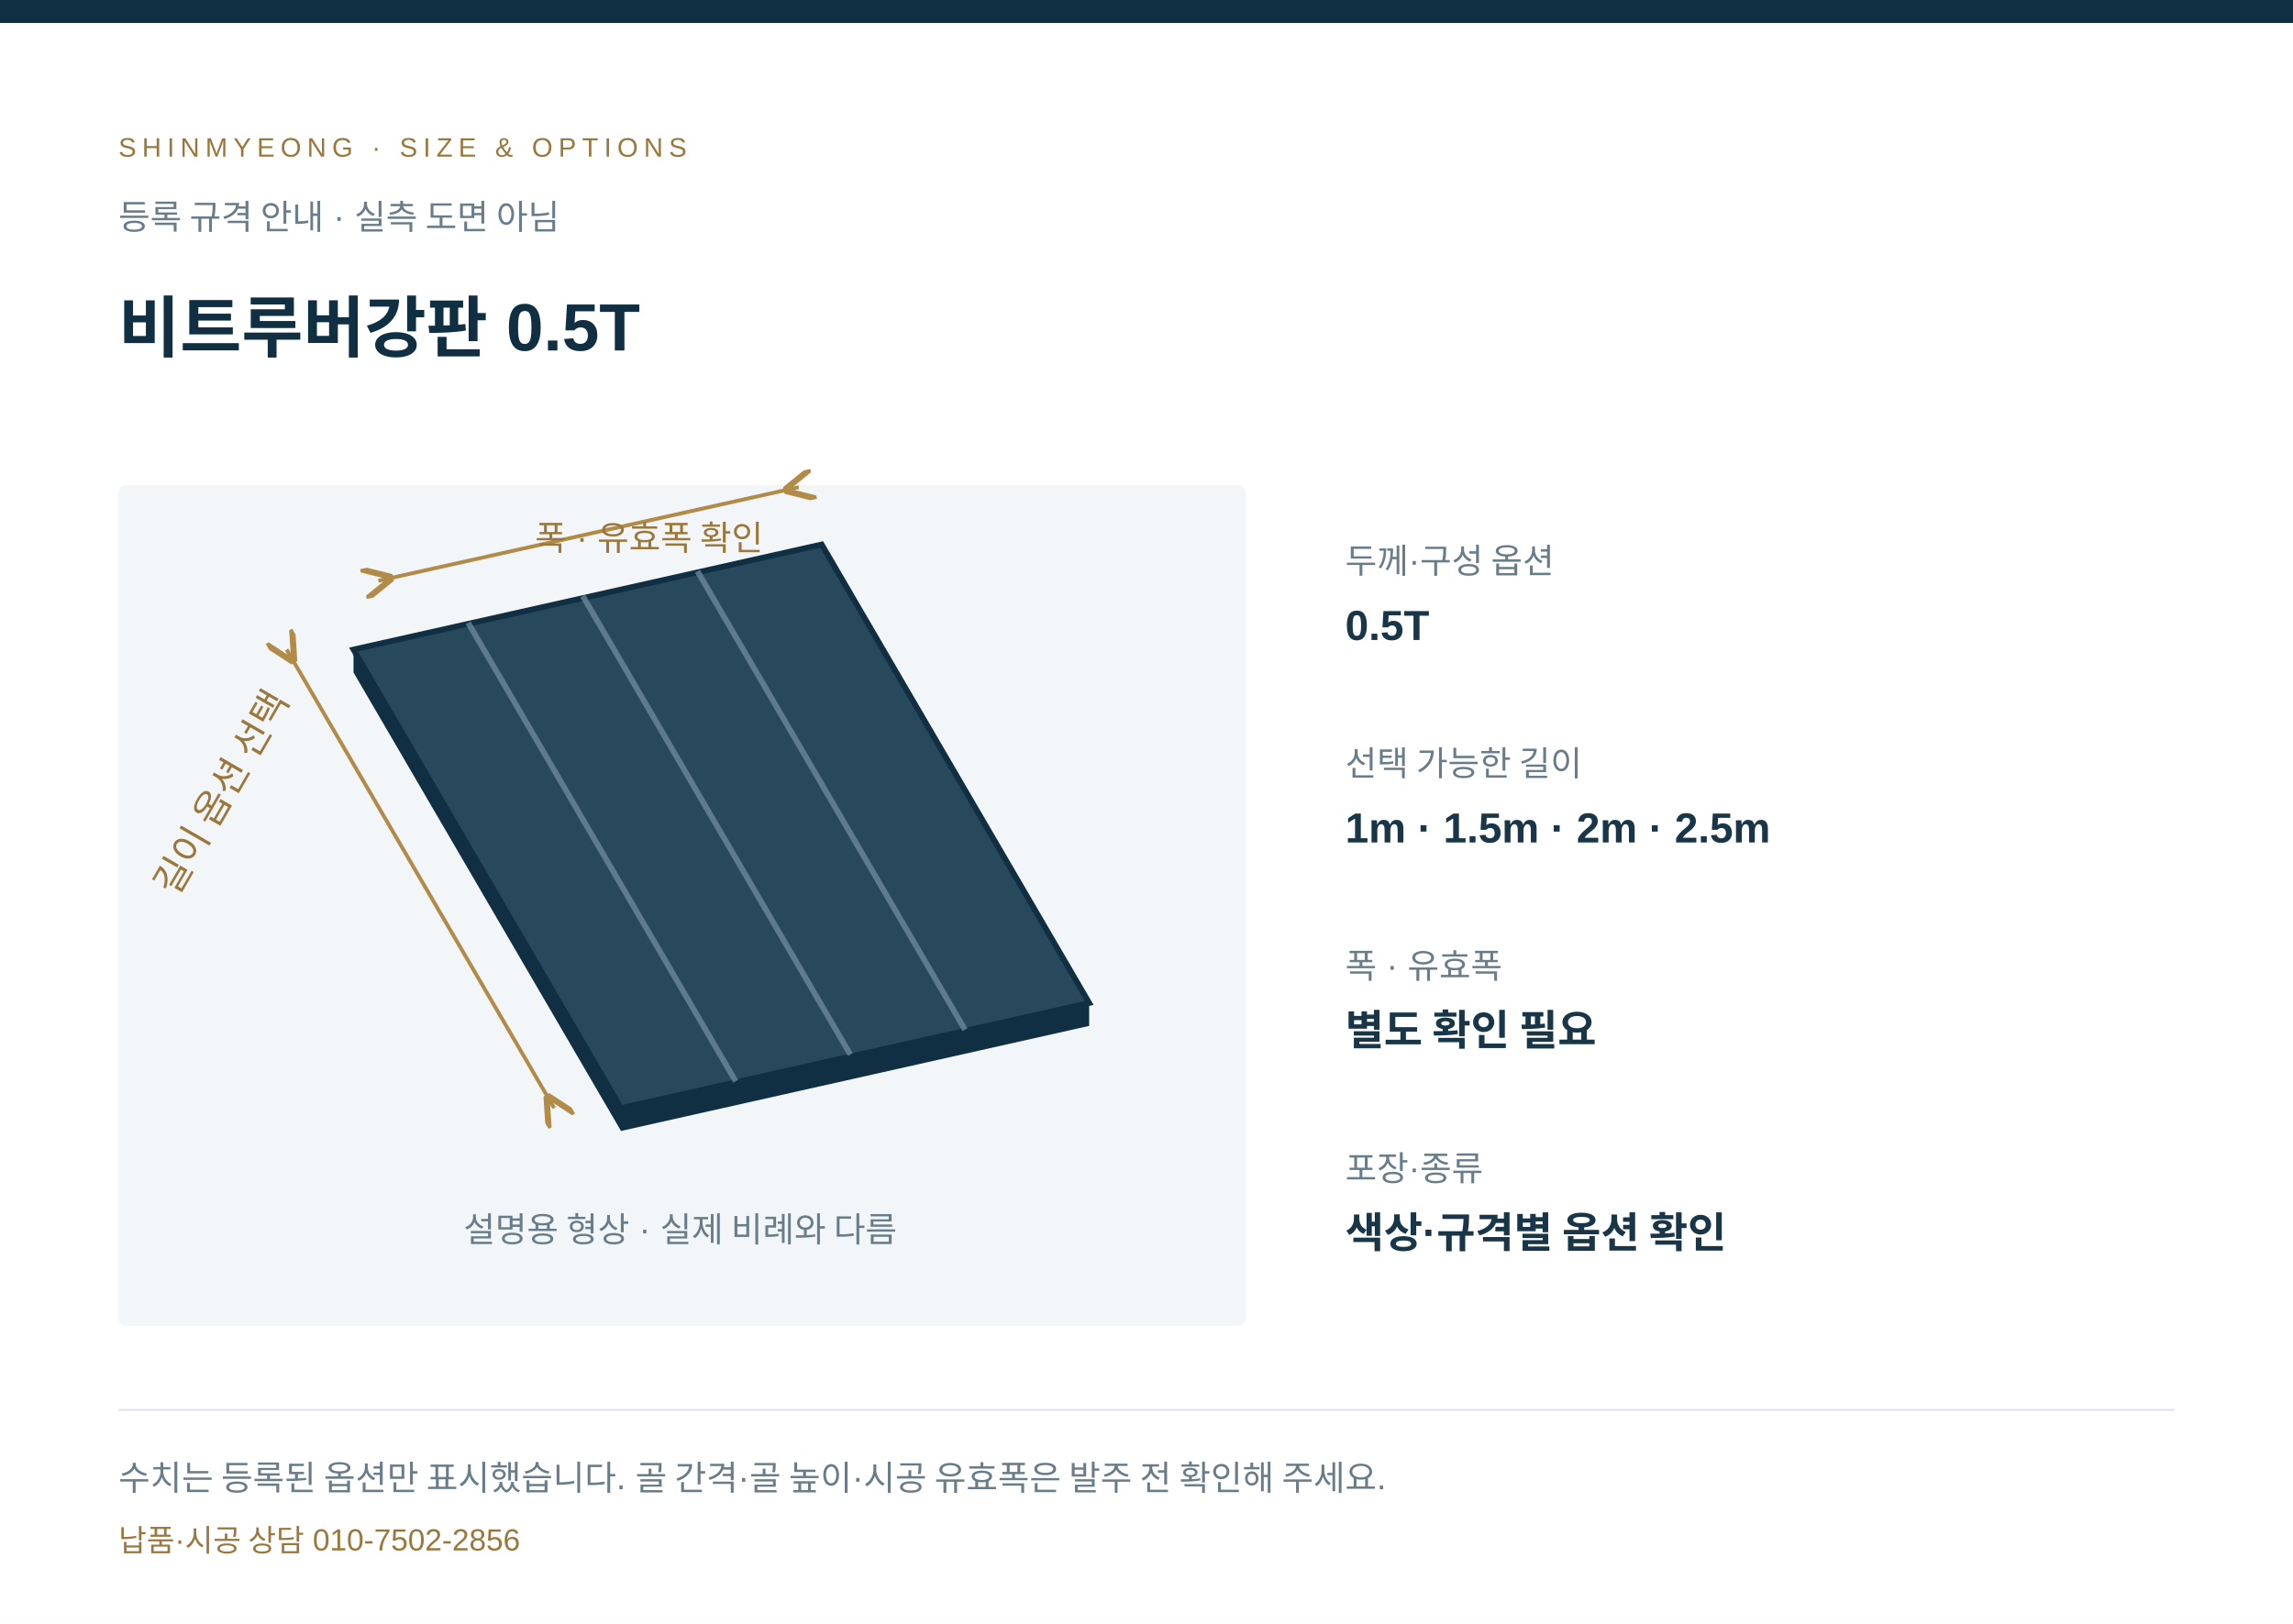
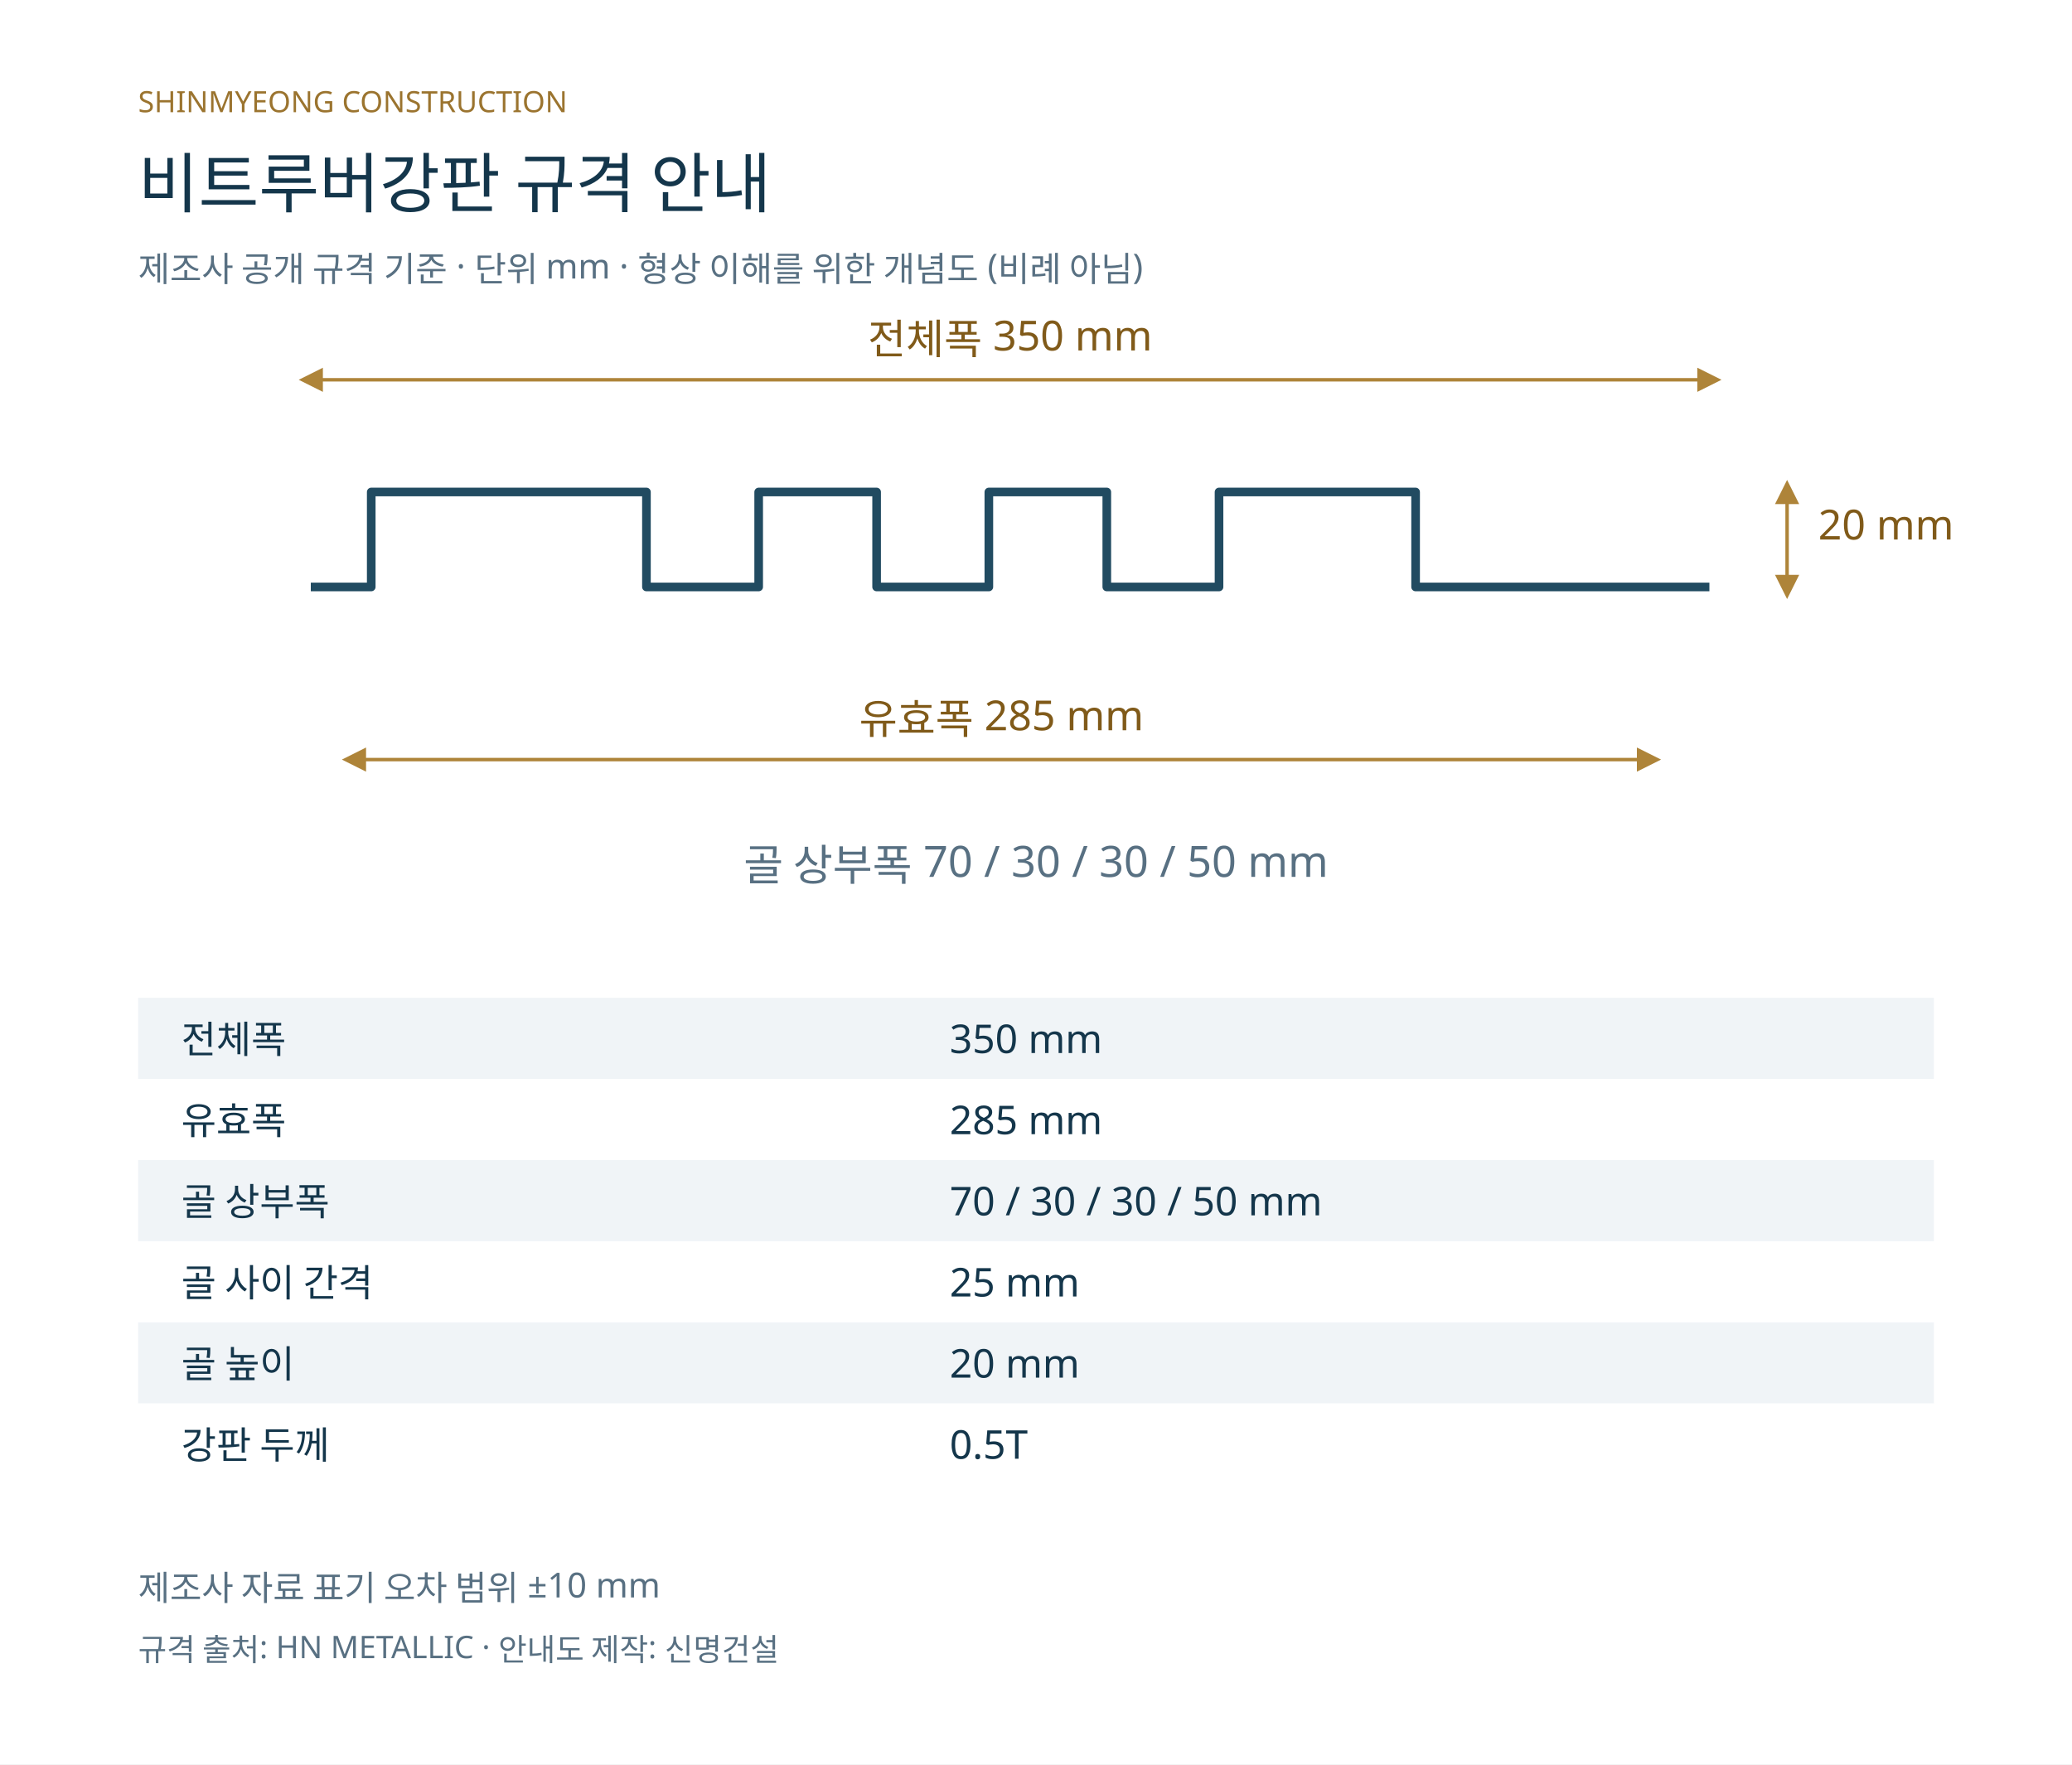
- <svg xmlns="http://www.w3.org/2000/svg" width="1200" height="850" viewBox="0 0 1200 850" role="img" aria-labelledby="title desc">
+ <svg xmlns="http://www.w3.org/2000/svg" width="1200" height="1022" viewBox="0 0 1200 1022" role="img" aria-labelledby="title desc">
  <defs>
-     <marker id="arrow" markerWidth="8" markerHeight="8" refX="4" refY="4" orient="auto-start-reverse">
-       <path d="M8 0 0 4 8 8" fill="none" stroke="#b18b47" stroke-width="1.6" />
+     <marker id="arrow" viewBox="0 0 10 10" refX="5" refY="5" markerWidth="7" markerHeight="7" orient="auto-start-reverse">
+       <path d="M0 0L10 5L0 10Z" fill="#ae8439" />
    </marker>
-     <style>text{font-family:'Malgun Gothic','Noto Sans KR',Arial,sans-serif}.name{font-size:35px;font-weight:700;fill:#102f43}.label{font-size:18px;fill:#687c89}.value{font-size:22px;font-weight:700;fill:#183647}.note{font-size:18px;fill:#687c89}</style>
  </defs>
-   <rect width="1200" height="850" fill="#fff" />
-   <rect x="0" y="0" width="1200" height="12" fill="#102f43" />
-   <text x="62" y="82" font-size="14" fill="#9b773c" letter-spacing="3">SHINMYEONG · SIZE &amp; OPTIONS</text>
-   <text x="62" y="184" class="name">비트루버강판 0.5T</text>
-   <text x="62" y="120" font-size="18" fill="#687c89">등록 규격 안내 · 실측 도면 아님</text>
-   <rect x="62" y="254" width="590" height="440" rx="4" fill="#f3f6f8" />
-   <path d="M185 340 430 285 570 525 325 580Z" fill="#28485b" stroke="#102f43" stroke-width="3" />
-   <path d="m185 340 140 240 245-55v12l-245 55-140-240z" fill="#102f43" />
-   <g stroke="#7391a2" stroke-width="3" opacity=".7">
-     <path d="m245 326 140 240" />
-     <path d="m305 312 140 240" />
-     <path d="m365 299 140 240" />
+   <rect width="1200" height="1022" fill="#fff" />
+   <g font-family="Malgun Gothic, sans-serif">
+     <text x="80" y="65" font-size="17" fill="#9b742f" text-anchor="start">SHINMYEONG CONSTRUCTION</text>
+     <text x="80" y="120" font-size="38" fill="#14364b" text-anchor="start">비트루버강판 규격 안내</text>
+     <text x="80" y="163" font-size="20" fill="#587082" text-anchor="start">제조사 공개 규격 기준 · 단위 mm · 형상 이해를 위한 개념도 (비례 아님)</text>
+     <path d="M180 340 H215 V285 H374.385 V340 H439.385 V285 H507.692 V340 H572.692 V285 H641 V340 H706 V285 H819.846 V340 H884.846 H990" fill="none" stroke="#214b61" stroke-width="5" stroke-linejoin="round" />
+     <path d="M180 220L990 220" stroke="#ae8439" stroke-width="2" marker-start="url(#arrow)" marker-end="url(#arrow)" />
+     <text x="585" y="205" font-size="24" fill="#805a19" text-anchor="middle">전체폭 350 mm</text>
+     <path d="M205 440L955 440" stroke="#ae8439" stroke-width="2" marker-start="url(#arrow)" marker-end="url(#arrow)" />
+     <text x="580" y="425" font-size="24" fill="#805a19" text-anchor="middle">유효폭 285 mm</text>
+     <path d="M1035 285L1035 340" stroke="#ae8439" stroke-width="2" marker-start="url(#arrow)" marker-end="url(#arrow)" />
+     <text x="1053" y="312.5" font-size="24" fill="#805a19" text-anchor="start">20 mm</text>
+     <text x="600" y="510" font-size="25" fill="#587082" text-anchor="middle">골 상부폭 70 / 30 / 30 / 50 mm</text>
+     <rect x="80" y="578" width="1040" height="47" fill="#f0f4f7" />
+     <text x="105" y="610" font-size="22" fill="#14364b" text-anchor="start">전체폭</text>
+     <text x="550" y="610" font-size="23" fill="#14364b" text-anchor="start">350 mm</text>
+     <rect x="80" y="625" width="1040" height="47" fill="#fff" />
+     <text x="105" y="657" font-size="22" fill="#14364b" text-anchor="start">유효폭</text>
+     <text x="550" y="657" font-size="23" fill="#14364b" text-anchor="start">285 mm</text>
+     <rect x="80" y="672" width="1040" height="47" fill="#f0f4f7" />
+     <text x="105" y="704" font-size="22" fill="#14364b" text-anchor="start">골 상부폭</text>
+     <text x="550" y="704" font-size="23" fill="#14364b" text-anchor="start">70 / 30 / 30 / 50 mm</text>
+     <rect x="80" y="719" width="1040" height="47" fill="#fff" />
+     <text x="105" y="751" font-size="22" fill="#14364b" text-anchor="start">골 사이 간격</text>
+     <text x="550" y="751" font-size="23" fill="#14364b" text-anchor="start">25 mm</text>
+     <rect x="80" y="766" width="1040" height="47" fill="#f0f4f7" />
+     <text x="105" y="798" font-size="22" fill="#14364b" text-anchor="start">골 높이</text>
+     <text x="550" y="798" font-size="23" fill="#14364b" text-anchor="start">20 mm</text>
+     <rect x="80" y="813" width="1040" height="47" fill="#fff" />
+     <text x="105" y="845" font-size="22" fill="#14364b" text-anchor="start">강판 두께</text>
+     <text x="550" y="845" font-size="23" fill="#14364b" text-anchor="start">0.5T</text>
+     <text x="80" y="927" font-size="20" fill="#587082" text-anchor="start">제조사 자료 표기 오차 범위 ±10 mm</text>
+     <text x="80" y="962" font-size="18" fill="#587082" text-anchor="start">규격 출처: HN METALLIC · 안내도 제작: 신명건설</text>
  </g>
-   <line x1="150" y1="340" x2="290" y2="580" stroke="#b18b47" stroke-width="2" marker-start="url(#arrow)" marker-end="url(#arrow)" />
-   <text x="92" y="470" transform="rotate(-60 92 470)" font-size="20" fill="#9b773c">길이 옵션 선택</text>
-   <line x1="198" y1="304" x2="418" y2="255" stroke="#b18b47" stroke-width="2" marker-start="url(#arrow)" marker-end="url(#arrow)" />
-   <text x="280" y="288" font-size="18" fill="#9b773c">폭 · 유효폭 확인</text>
-   <text x="356" y="650" text-anchor="middle" class="note">설명용 형상 · 실제 비례와 다름</text>
-   <text x="704" y="300" class="label">두께·구성 옵션</text>
-   <text x="704" y="335" class="value">0.5T</text>
-   <text x="704" y="406" class="label">선택 가능한 길이</text>
-   <text x="704" y="441" class="value">1m · 1.5m · 2m · 2.5m</text>
-   <text x="704" y="512" class="label">폭 · 유효폭</text>
-   <text x="704" y="547" class="value">별도 확인 필요</text>
-   <text x="704" y="618" class="label">포장·종류</text>
-   <text x="704" y="653" class="value">색상·규격별 옵션 확인</text>
-   <line x1="62" y1="738" x2="1138" y2="738" stroke="#dce4ea" />
-   <text x="62" y="780" class="note">수치는 등록된 옵션만 표시했습니다. 골 간격·골 높이·시공 유효폭은 발주 전 확인해 주세요.</text>
-   <text x="62" y="812" font-size="16" fill="#9b773c">납품·시공 상담 010-7502-2856</text>
</svg>
